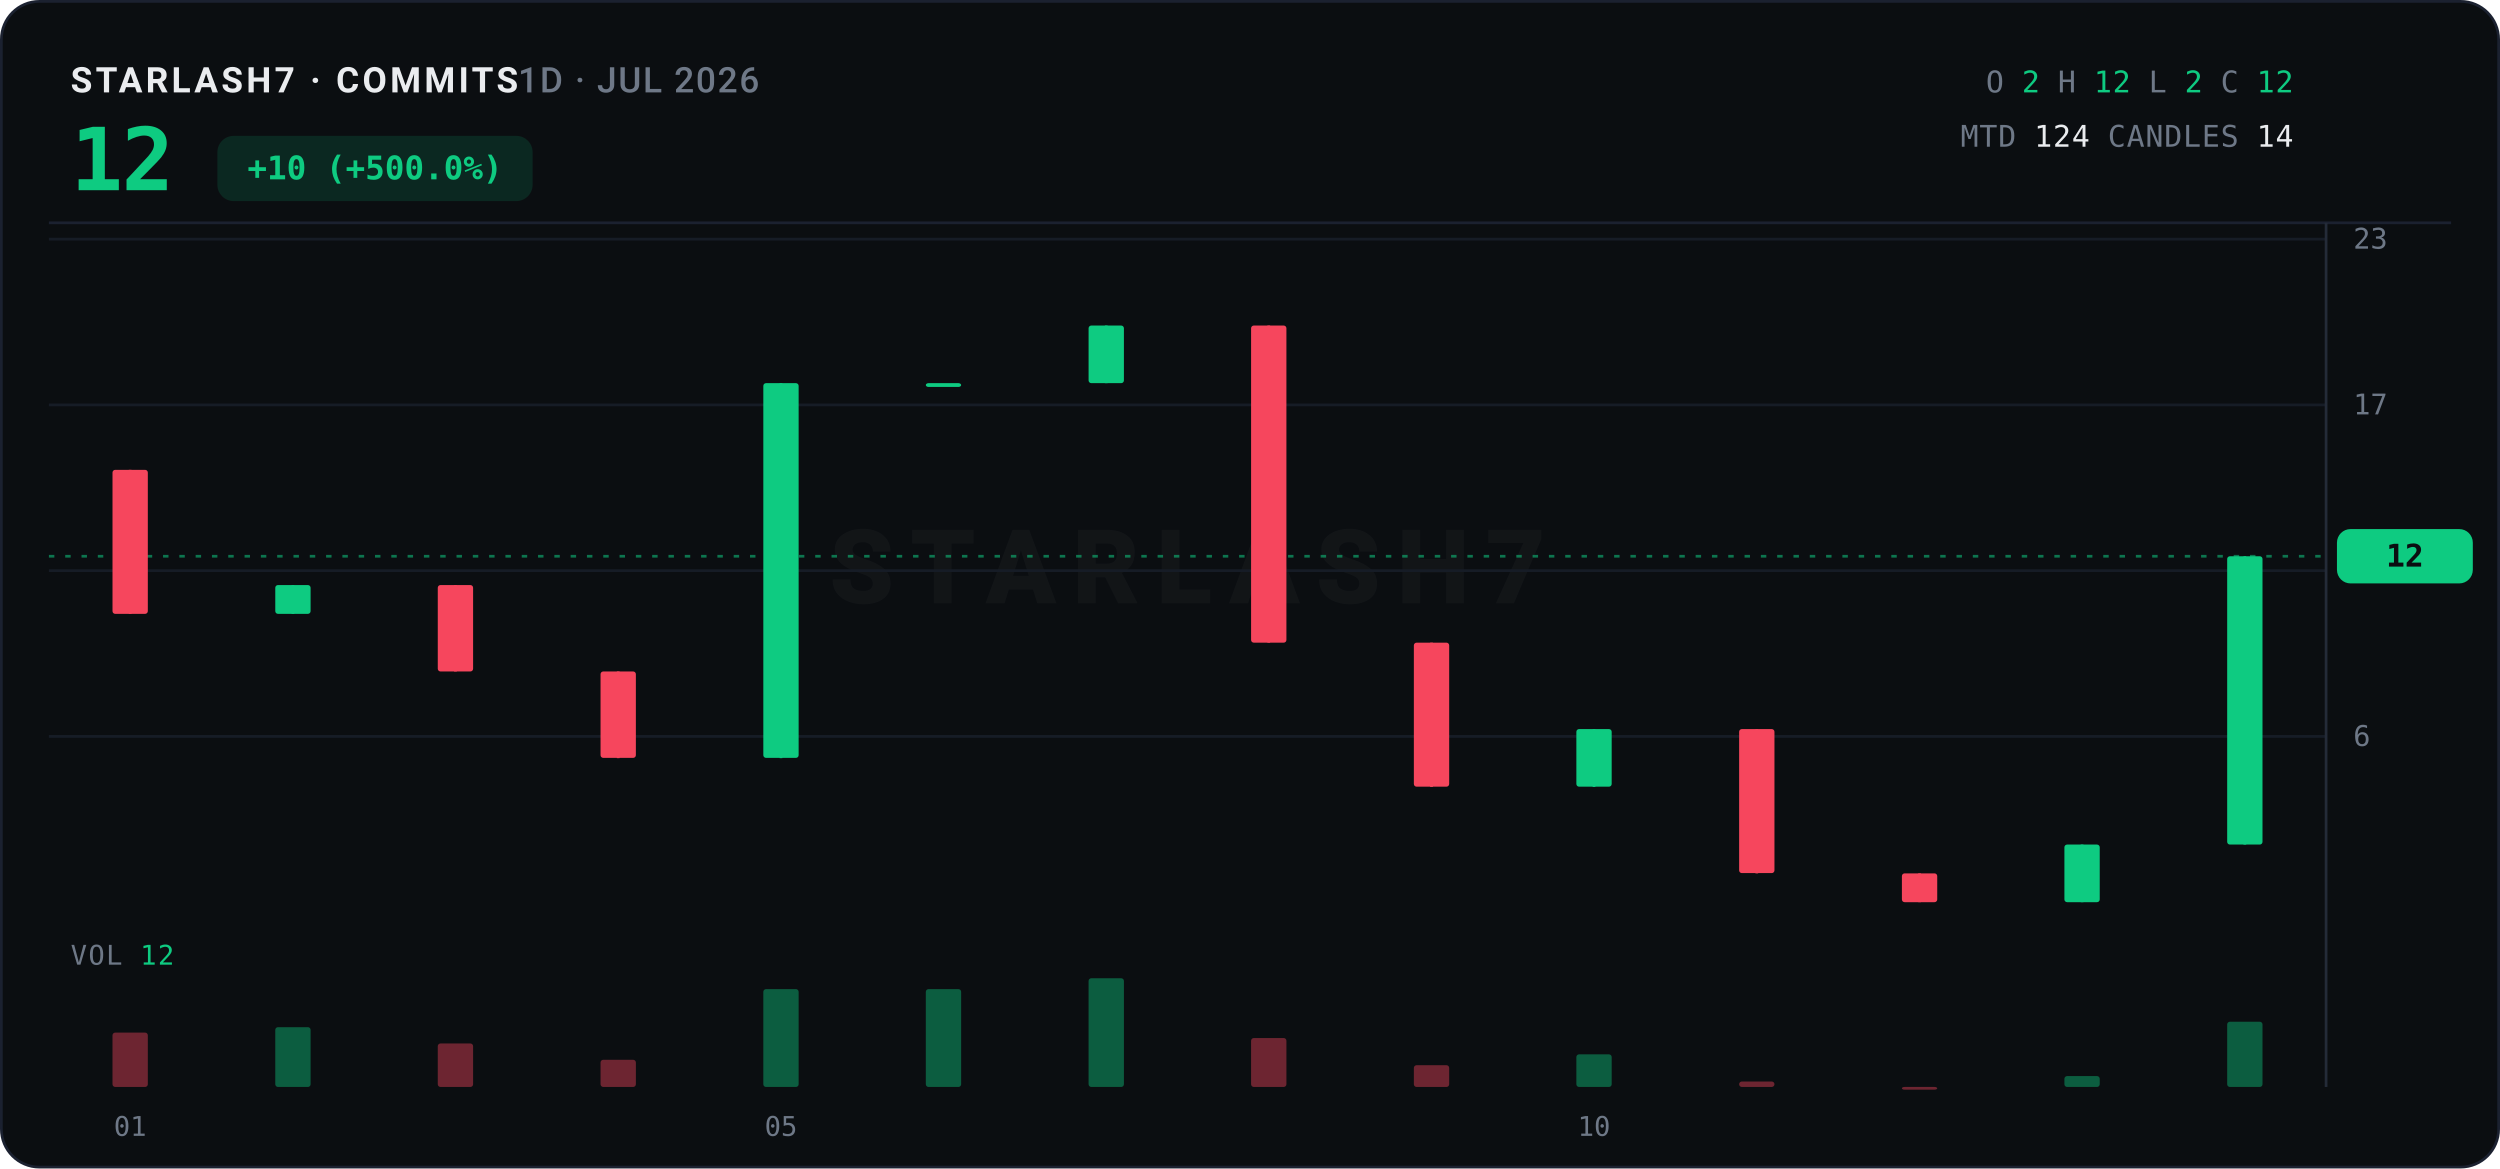
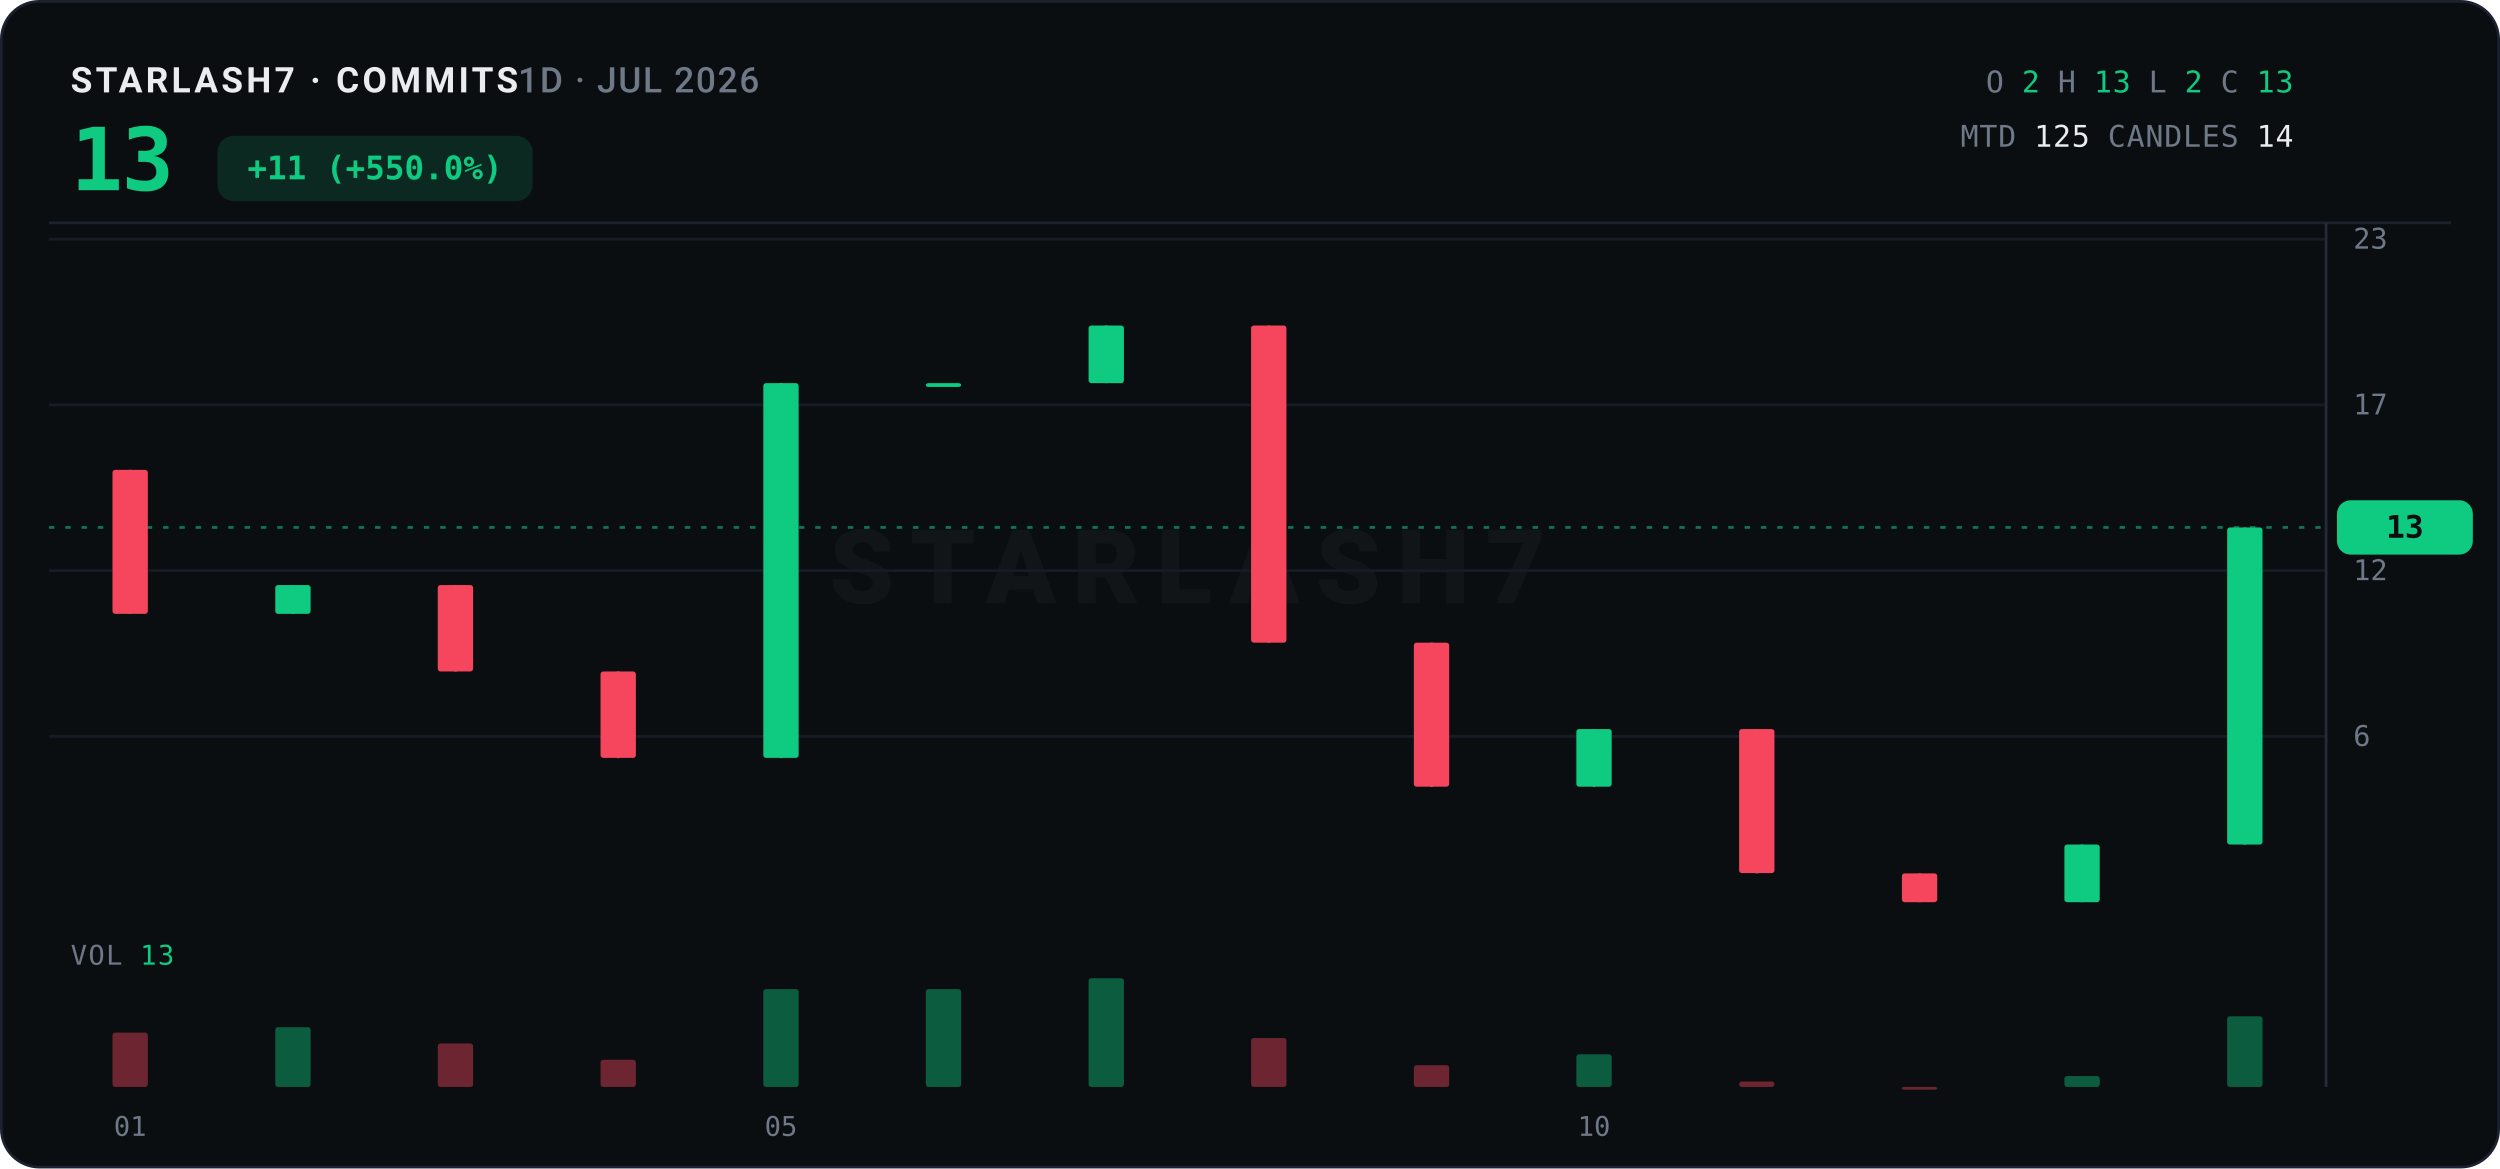
<svg xmlns="http://www.w3.org/2000/svg" width="920" height="430" viewBox="0 0 920 430">
  <rect x="0.5" y="0.5" width="919" height="429" rx="14" fill="#0B0E11" stroke="#1B2130" />
  <text x="26" y="34" font-family="ui-sans-serif,system-ui,-apple-system,'Segoe UI',Roboto,sans-serif" font-size="13" font-weight="700" letter-spacing="1.2" fill="#EAECEF">STARLASH7 · COMMITS<tspan fill="#6E7887" font-weight="500" letter-spacing="0.6">  1D · JUL 2026</tspan>
  </text>
-   <text x="26" y="70" font-family="ui-monospace,'SF Mono',SFMono-Regular,Menlo,Consolas,monospace" font-size="32" font-weight="800" fill="#0ECB81" letter-spacing="-0.5">12</text>
+   <text x="26" y="70" font-family="ui-monospace,'SF Mono',SFMono-Regular,Menlo,Consolas,monospace" font-size="32" font-weight="800" fill="#0ECB81" letter-spacing="-0.5">13</text>
  <rect x="80" y="50" width="116" height="24" rx="6" fill="#0ECB81" opacity="0.14" />
-   <text x="138" y="66" text-anchor="middle" font-family="ui-monospace,'SF Mono',SFMono-Regular,Menlo,Consolas,monospace" font-size="12" font-weight="700" fill="#0ECB81">+10 (+500.0%)</text>
+   <text x="138" y="66" text-anchor="middle" font-family="ui-monospace,'SF Mono',SFMono-Regular,Menlo,Consolas,monospace" font-size="12" font-weight="700" fill="#0ECB81">+11 (+550.0%)</text>
  <text x="844" y="34" text-anchor="end" font-family="ui-monospace,'SF Mono',SFMono-Regular,Menlo,Consolas,monospace" font-size="11" letter-spacing="0.3">
    <tspan fill="#6E7887">O</tspan>
    <tspan fill="#0ECB81">2</tspan>
    <tspan fill="#6E7887">H</tspan>
-     <tspan fill="#0ECB81">12</tspan>
+     <tspan fill="#0ECB81">13</tspan>
    <tspan fill="#6E7887">L</tspan>
    <tspan fill="#0ECB81">2</tspan>
    <tspan fill="#6E7887">C</tspan>
-     <tspan fill="#0ECB81">12</tspan>
+     <tspan fill="#0ECB81">13</tspan>
  </text>
  <text x="844" y="54" text-anchor="end" font-family="ui-monospace,'SF Mono',SFMono-Regular,Menlo,Consolas,monospace" font-size="11" letter-spacing="0.3">
    <tspan fill="#6E7887">MTD</tspan>
-     <tspan fill="#EAECEF">124</tspan>
+     <tspan fill="#EAECEF">125</tspan>
    <tspan fill="#6E7887">CANDLES</tspan>
    <tspan fill="#EAECEF">14</tspan>
  </text>
  <line x1="18" y1="82" x2="902" y2="82" stroke="#1B2130" stroke-width="1" />
  <text x="437.0" y="222.0" text-anchor="middle" font-family="ui-sans-serif,system-ui,-apple-system,'Segoe UI',Roboto,sans-serif" font-size="38" font-weight="800" letter-spacing="6" fill="#EAECEF" opacity="0.035">STARLASH7</text>
  <line x1="18" y1="271.0" x2="856" y2="271.0" stroke="#161C26" stroke-width="1" />
  <text x="866" y="274.5" font-family="ui-monospace,'SF Mono',SFMono-Regular,Menlo,Consolas,monospace" font-size="10.5" fill="#6E7887">6</text>
  <line x1="18" y1="210.0" x2="856" y2="210.0" stroke="#161C26" stroke-width="1" />
  <text x="866" y="213.5" font-family="ui-monospace,'SF Mono',SFMono-Regular,Menlo,Consolas,monospace" font-size="10.5" fill="#6E7887">12</text>
  <line x1="18" y1="149.0" x2="856" y2="149.0" stroke="#161C26" stroke-width="1" />
  <text x="866" y="152.5" font-family="ui-monospace,'SF Mono',SFMono-Regular,Menlo,Consolas,monospace" font-size="10.5" fill="#6E7887">17</text>
  <line x1="18" y1="88.0" x2="856" y2="88.0" stroke="#161C26" stroke-width="1" />
  <text x="866" y="91.5" font-family="ui-monospace,'SF Mono',SFMono-Regular,Menlo,Consolas,monospace" font-size="10.5" fill="#6E7887">23</text>
  <line x1="856" y1="82" x2="856" y2="400" stroke="#242B38" stroke-width="1" />
-   <line x1="18" y1="204.7" x2="856" y2="204.7" stroke="#0ECB81" stroke-width="1" stroke-dasharray="2 4" opacity="0.55" />
-   <rect x="860" y="194.7" width="50" height="20" rx="5" fill="#0ECB81" />
-   <text x="885.0" y="208.5" text-anchor="middle" font-family="ui-monospace,'SF Mono',SFMono-Regular,Menlo,Consolas,monospace" font-size="11.5" font-weight="800" fill="#0B0E11">12</text>
+   <line x1="18" y1="194.1" x2="856" y2="194.1" stroke="#0ECB81" stroke-width="1" stroke-dasharray="2 4" opacity="0.55" />
+   <rect x="860" y="184.1" width="50" height="20" rx="5" fill="#0ECB81" />
+   <text x="885.0" y="197.9" text-anchor="middle" font-family="ui-monospace,'SF Mono',SFMono-Regular,Menlo,Consolas,monospace" font-size="11.5" font-weight="800" fill="#0B0E11">13</text>
  <line x1="47.9" y1="172.9" x2="47.9" y2="225.9" stroke="#F6465D" stroke-width="1" />
  <rect x="41.4" y="172.9" width="13.0" height="53.0" rx="1" fill="#F6465D" />
  <line x1="107.8" y1="215.3" x2="107.8" y2="225.9" stroke="#0ECB81" stroke-width="1" />
  <rect x="101.3" y="215.3" width="13.0" height="10.6" rx="1" fill="#0ECB81" />
  <line x1="167.6" y1="215.3" x2="167.6" y2="247.1" stroke="#F6465D" stroke-width="1" />
  <rect x="161.1" y="215.3" width="13.0" height="31.8" rx="1" fill="#F6465D" />
  <line x1="227.5" y1="247.1" x2="227.5" y2="279.0" stroke="#F6465D" stroke-width="1" />
  <rect x="221.0" y="247.1" width="13.0" height="31.8" rx="1" fill="#F6465D" />
  <line x1="287.4" y1="141.0" x2="287.4" y2="279.0" stroke="#0ECB81" stroke-width="1" />
  <rect x="280.9" y="141.0" width="13.0" height="137.9" rx="1" fill="#0ECB81" />
  <line x1="347.2" y1="141.0" x2="347.2" y2="141.0" stroke="#0ECB81" stroke-width="1" />
  <rect x="340.7" y="141.0" width="13.0" height="1.4" rx="1" fill="#0ECB81" />
  <line x1="407.1" y1="119.8" x2="407.1" y2="141.0" stroke="#0ECB81" stroke-width="1" />
  <rect x="400.6" y="119.8" width="13.0" height="21.2" rx="1" fill="#0ECB81" />
  <line x1="466.9" y1="119.8" x2="466.9" y2="236.5" stroke="#F6465D" stroke-width="1" />
  <rect x="460.4" y="119.8" width="13.0" height="116.7" rx="1" fill="#F6465D" />
  <line x1="526.8" y1="236.5" x2="526.8" y2="289.6" stroke="#F6465D" stroke-width="1" />
  <rect x="520.3" y="236.5" width="13.0" height="53.0" rx="1" fill="#F6465D" />
  <line x1="586.6" y1="268.3" x2="586.6" y2="289.6" stroke="#0ECB81" stroke-width="1" />
  <rect x="580.1" y="268.3" width="13.0" height="21.2" rx="1" fill="#0ECB81" />
  <line x1="646.5" y1="268.3" x2="646.5" y2="321.4" stroke="#F6465D" stroke-width="1" />
  <rect x="640.0" y="268.3" width="13.0" height="53.0" rx="1" fill="#F6465D" />
  <line x1="706.4" y1="321.4" x2="706.4" y2="332.0" stroke="#F6465D" stroke-width="1" />
  <rect x="699.9" y="321.4" width="13.0" height="10.6" rx="1" fill="#F6465D" />
  <line x1="766.2" y1="310.8" x2="766.2" y2="332.0" stroke="#0ECB81" stroke-width="1" />
  <rect x="759.7" y="310.8" width="13.0" height="21.2" rx="1" fill="#0ECB81" />
-   <line x1="826.1" y1="204.7" x2="826.1" y2="310.8" stroke="#0ECB81" stroke-width="1" />
-   <rect x="819.6" y="204.7" width="13.0" height="106.1" rx="1" fill="#0ECB81" />
-   <text x="26" y="355" font-family="ui-monospace,'SF Mono',SFMono-Regular,Menlo,Consolas,monospace" font-size="10" letter-spacing="0.5" fill="#6E7887">VOL <tspan fill="#0ECB81">12</tspan>
+   <line x1="826.1" y1="194.1" x2="826.1" y2="310.8" stroke="#0ECB81" stroke-width="1" />
+   <rect x="819.6" y="194.1" width="13.0" height="116.7" rx="1" fill="#0ECB81" />
+   <text x="26" y="355" font-family="ui-monospace,'SF Mono',SFMono-Regular,Menlo,Consolas,monospace" font-size="10" letter-spacing="0.5" fill="#6E7887">VOL <tspan fill="#0ECB81">13</tspan>
  </text>
  <rect x="41.4" y="380.0" width="13.0" height="20.0" rx="1" fill="#F6465D" opacity="0.42" />
  <rect x="101.3" y="378.0" width="13.0" height="22.0" rx="1" fill="#0ECB81" opacity="0.42" />
  <rect x="161.1" y="384.0" width="13.0" height="16.0" rx="1" fill="#F6465D" opacity="0.42" />
  <rect x="221.0" y="390.0" width="13.0" height="10.0" rx="1" fill="#F6465D" opacity="0.42" />
  <rect x="280.9" y="364.0" width="13.0" height="36.0" rx="1" fill="#0ECB81" opacity="0.42" />
  <rect x="340.7" y="364.0" width="13.0" height="36.0" rx="1" fill="#0ECB81" opacity="0.42" />
  <rect x="400.6" y="360.0" width="13.0" height="40.0" rx="1" fill="#0ECB81" opacity="0.42" />
  <rect x="460.4" y="382.0" width="13.0" height="18.0" rx="1" fill="#F6465D" opacity="0.42" />
  <rect x="520.3" y="392.0" width="13.0" height="8.0" rx="1" fill="#F6465D" opacity="0.42" />
  <rect x="580.1" y="388.0" width="13.0" height="12.0" rx="1" fill="#0ECB81" opacity="0.42" />
  <rect x="640.0" y="398.0" width="13.0" height="2.0" rx="1" fill="#F6465D" opacity="0.42" />
  <rect x="699.9" y="400.0" width="13.0" height="1.0" rx="1" fill="#F6465D" opacity="0.42" />
  <rect x="759.7" y="396.0" width="13.0" height="4.0" rx="1" fill="#0ECB81" opacity="0.42" />
-   <rect x="819.6" y="376.0" width="13.0" height="24.0" rx="1" fill="#0ECB81" opacity="0.42" />
+   <rect x="819.6" y="374.0" width="13.0" height="26.0" rx="1" fill="#0ECB81" opacity="0.42" />
  <text x="47.9" y="418" text-anchor="middle" font-family="ui-monospace,'SF Mono',SFMono-Regular,Menlo,Consolas,monospace" font-size="10" fill="#6E7887">01</text>
  <text x="287.4" y="418" text-anchor="middle" font-family="ui-monospace,'SF Mono',SFMono-Regular,Menlo,Consolas,monospace" font-size="10" fill="#6E7887">05</text>
  <text x="586.6" y="418" text-anchor="middle" font-family="ui-monospace,'SF Mono',SFMono-Regular,Menlo,Consolas,monospace" font-size="10" fill="#6E7887">10</text>
</svg>
